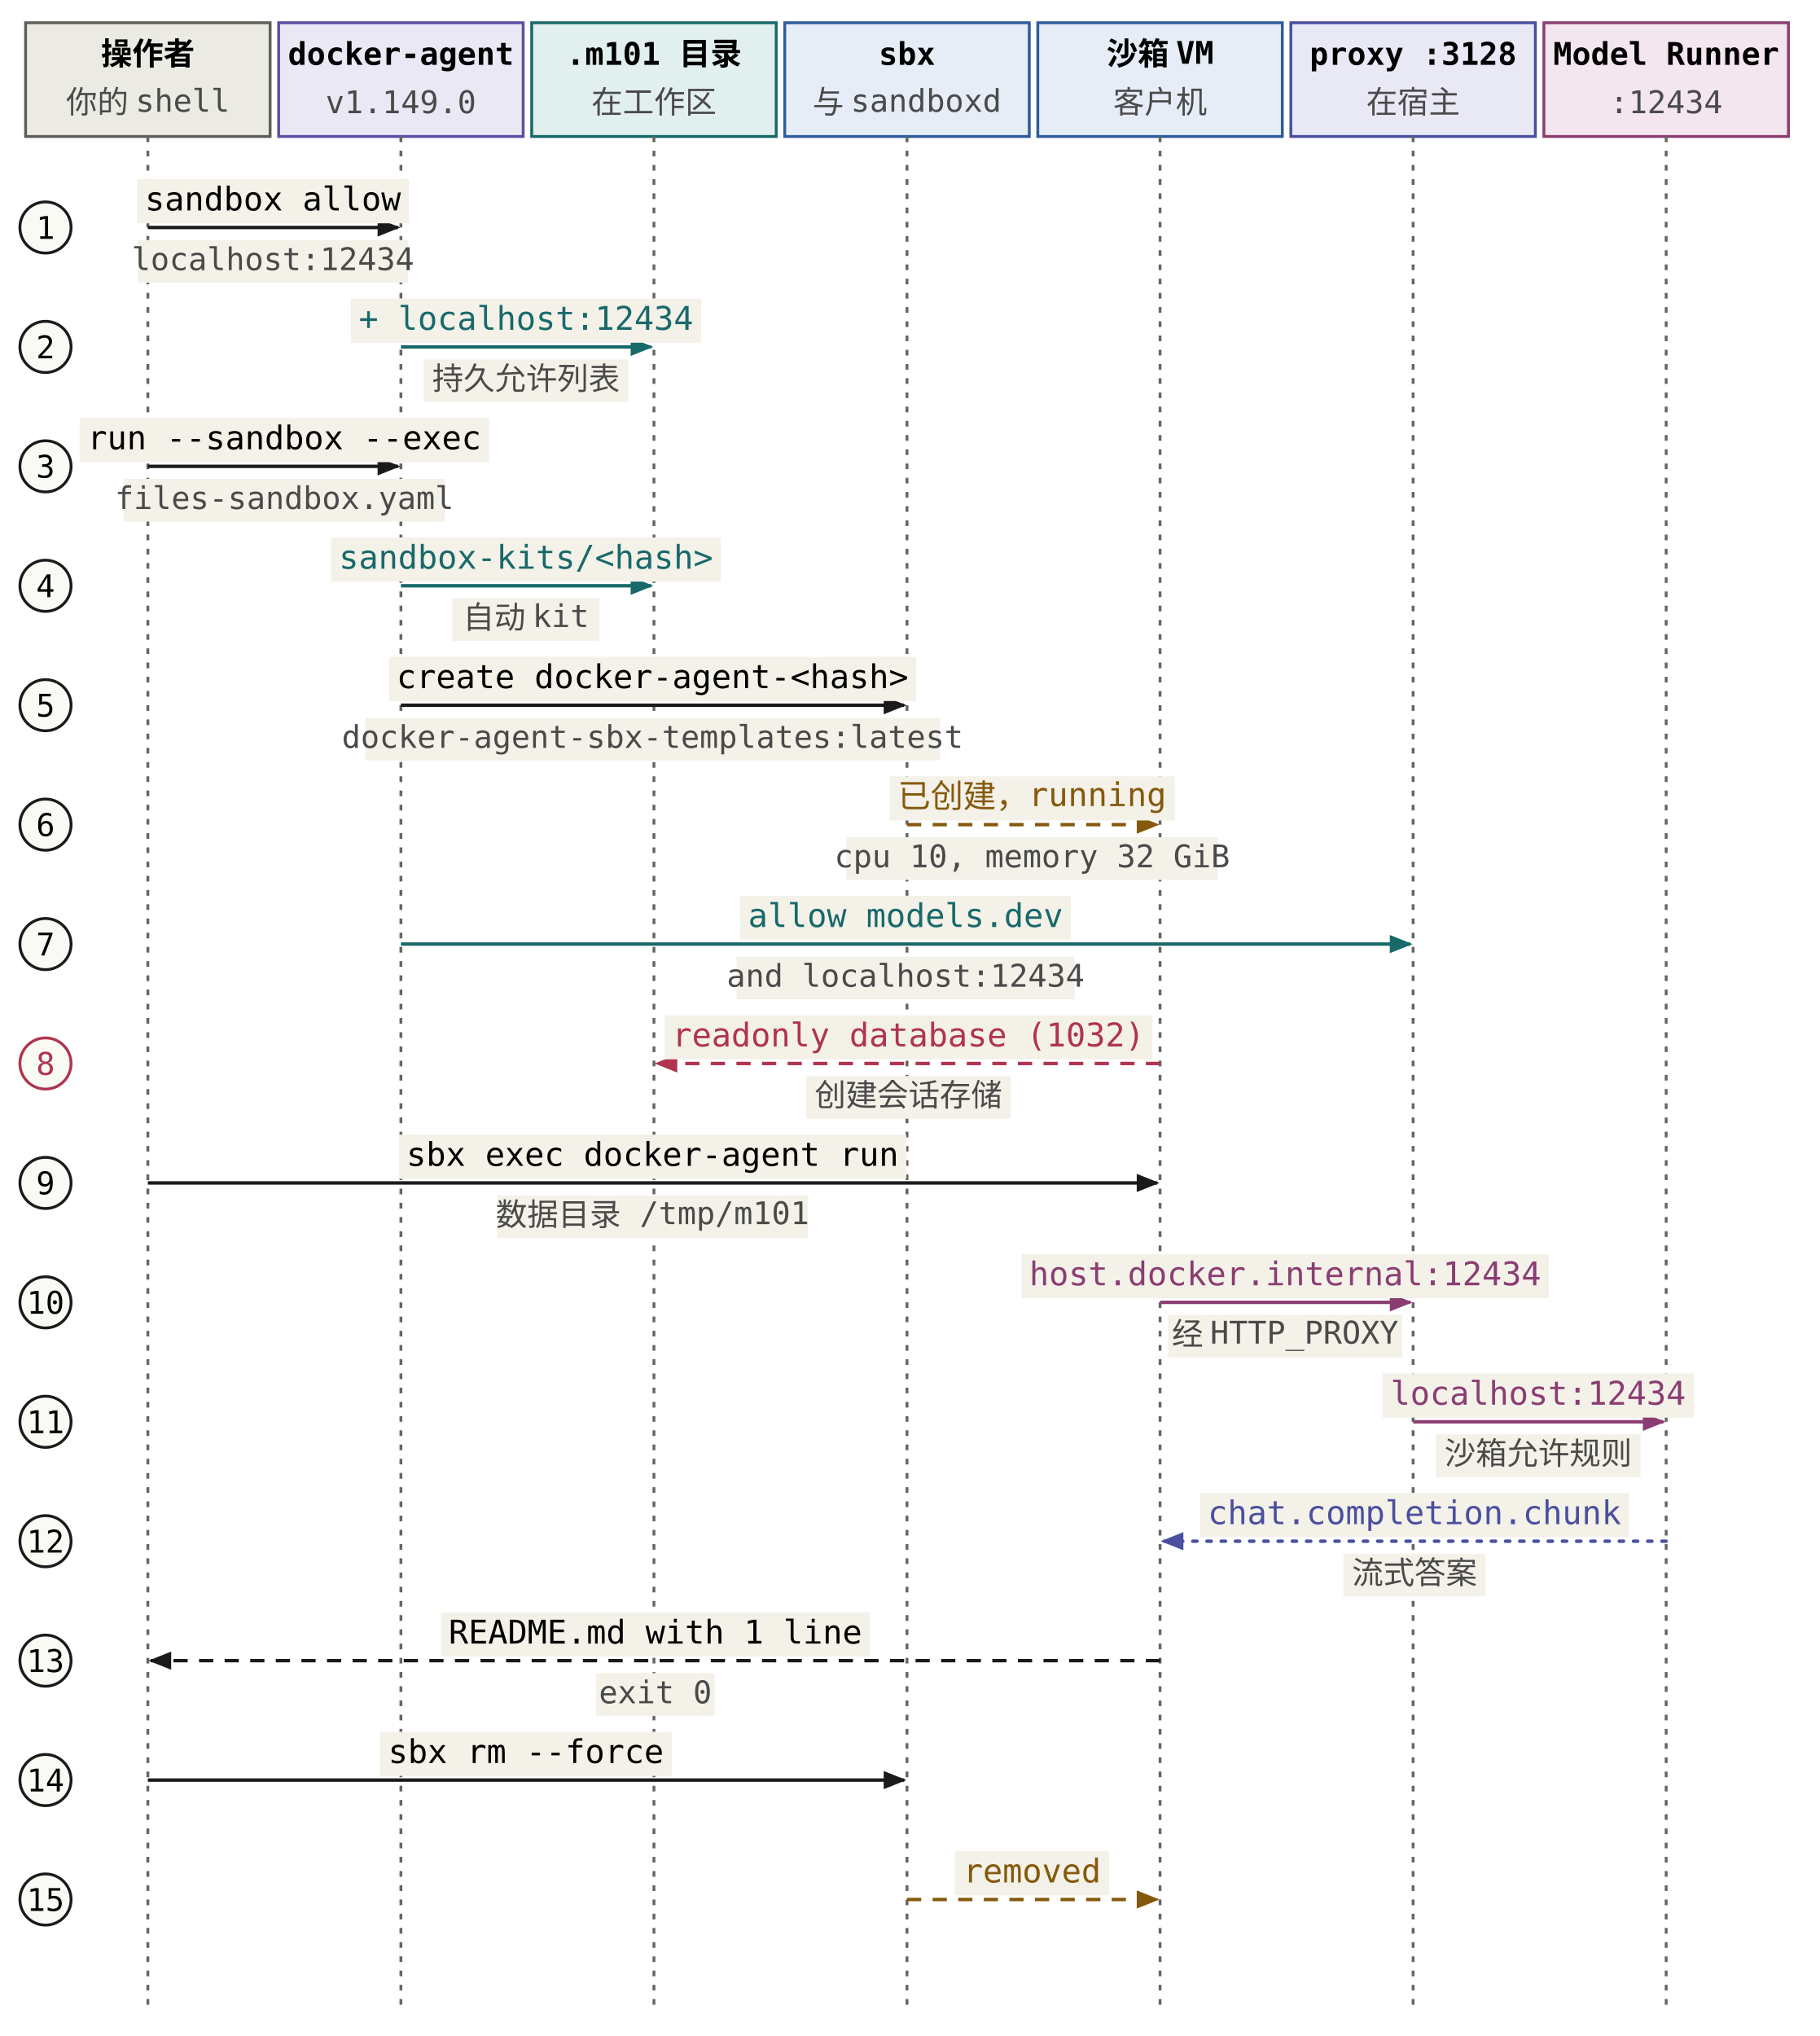
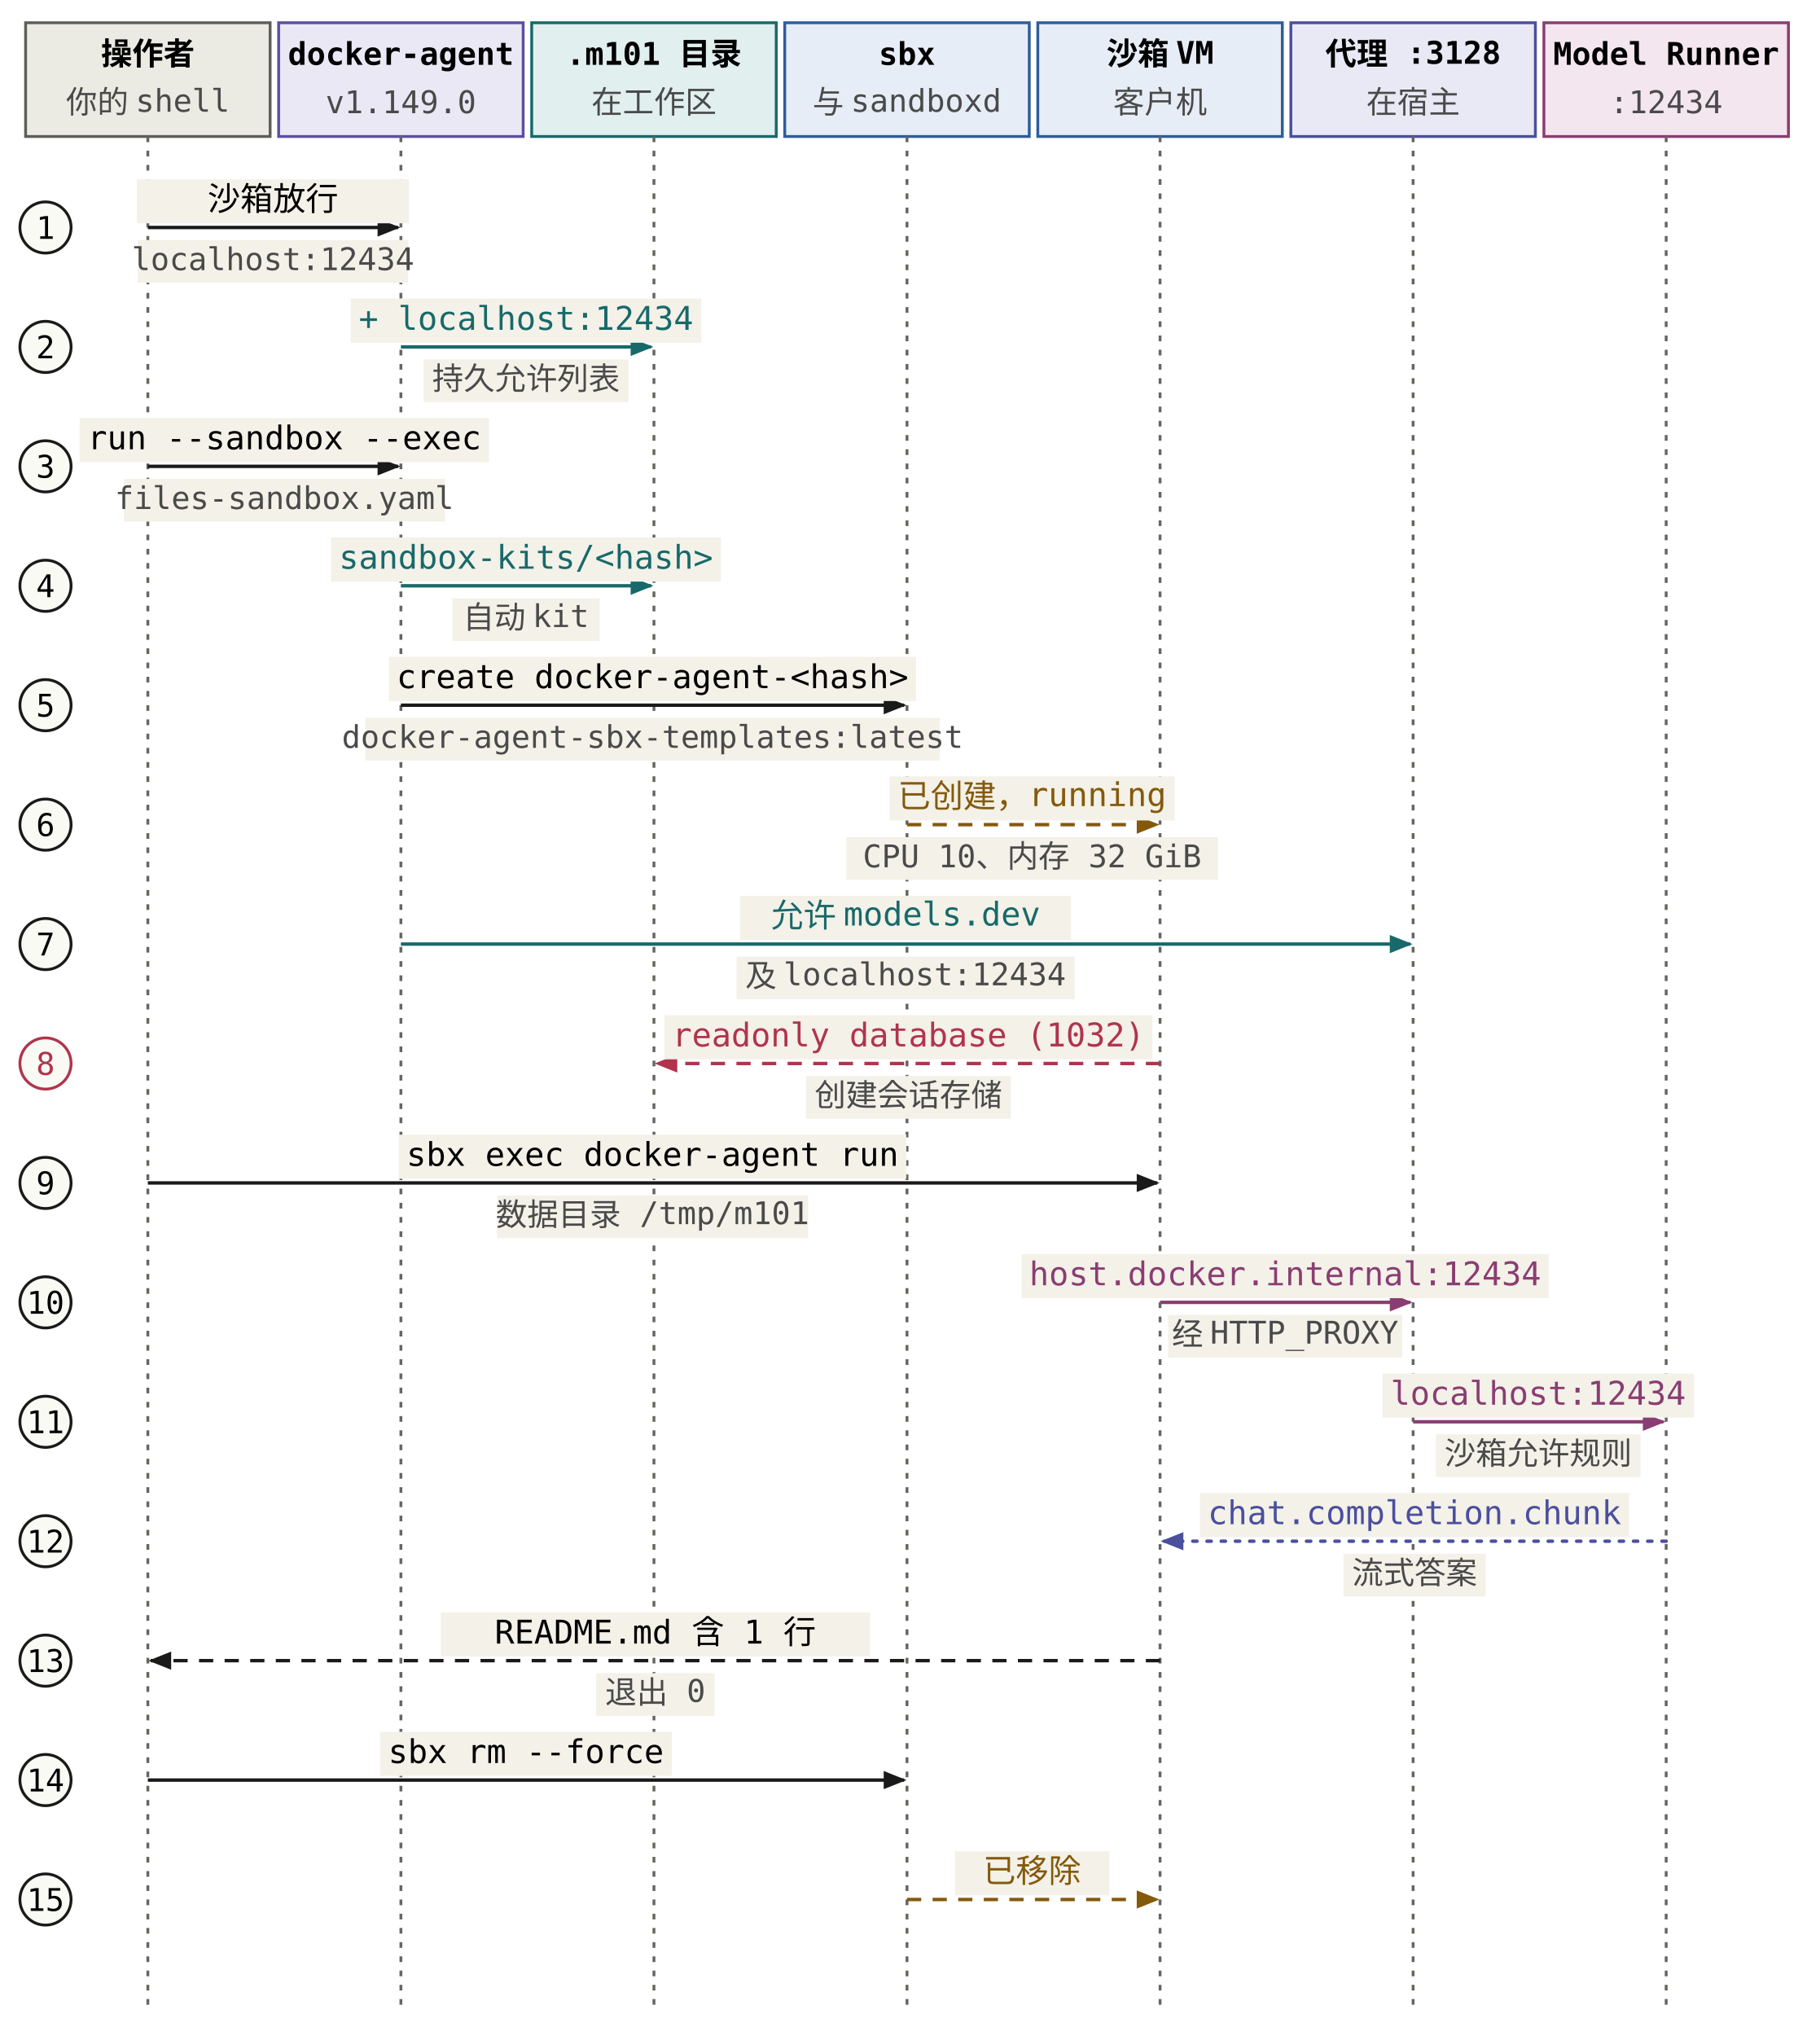
<svg xmlns="http://www.w3.org/2000/svg" viewBox="0 0 640 716" role="img" aria-labelledby="fig-1-3-title fig-1-3-desc" font-family="JetBrains Mono, ui-monospace, monospace">
  <defs>
    <marker id="fig-1-3-head-ink" viewBox="0 0 10 10" refX="9" refY="5" markerWidth="8" markerHeight="8" markerUnits="userSpaceOnUse" orient="auto-start-reverse">
      <path d="M0 1 L10 5 L0 9 z" fill="var(--m-ink, #1a1a1a)" />
    </marker>
    <marker id="fig-1-3-head-teal" viewBox="0 0 10 10" refX="9" refY="5" markerWidth="8" markerHeight="8" markerUnits="userSpaceOnUse" orient="auto-start-reverse">
      <path d="M0 1 L10 5 L0 9 z" fill="var(--m-teal-ink, #18696a)" />
    </marker>
    <marker id="fig-1-3-head-amber" viewBox="0 0 10 10" refX="9" refY="5" markerWidth="8" markerHeight="8" markerUnits="userSpaceOnUse" orient="auto-start-reverse">
      <path d="M0 1 L10 5 L0 9 z" fill="var(--m-amber-ink, #85590c)" />
    </marker>
    <marker id="fig-1-3-head-rose" viewBox="0 0 10 10" refX="9" refY="5" markerWidth="8" markerHeight="8" markerUnits="userSpaceOnUse" orient="auto-start-reverse">
      <path d="M0 1 L10 5 L0 9 z" fill="var(--m-rose-ink, #b0344d)" />
    </marker>
    <marker id="fig-1-3-head-plum" viewBox="0 0 10 10" refX="9" refY="5" markerWidth="8" markerHeight="8" markerUnits="userSpaceOnUse" orient="auto-start-reverse">
      <path d="M0 1 L10 5 L0 9 z" fill="var(--m-plum-ink, #8a3d72)" />
    </marker>
    <marker id="fig-1-3-head-indigo" viewBox="0 0 10 10" refX="9" refY="5" markerWidth="8" markerHeight="8" markerUnits="userSpaceOnUse" orient="auto-start-reverse">
      <path d="M0 1 L10 5 L0 9 z" fill="var(--m-indigo-ink, #4b4f9e)" />
    </marker>
  </defs>
  <rect x="9" y="8" width="86" height="40" fill="var(--m-grey-fill, #ecebe3)" stroke="var(--m-grey-ink, #5e5e59)" />
  <text x="52" y="22.8" font-size="11" text-anchor="middle" font-weight="700">操作者</text>
  <text x="52" y="39.8" font-size="11" text-anchor="middle" class="m-serif" fill="var(--m-ink-soft, #4a4a4a)">你的 shell</text>
  <line x1="52" y1="48" x2="52" y2="708" stroke="var(--m-ink-mute, #666660)" stroke-width="1" stroke-dasharray="2 3" />
  <rect x="98" y="8" width="86" height="40" fill="var(--m-violet-fill, #ebe8f5)" stroke="var(--m-violet-ink, #5b4fa3)" />
  <text x="141" y="22.8" font-size="11" text-anchor="middle" font-weight="700">docker-agent</text>
  <text x="141" y="39.8" font-size="11" text-anchor="middle" class="m-serif" fill="var(--m-ink-soft, #4a4a4a)">v1.149.0</text>
  <line x1="141" y1="48" x2="141" y2="708" stroke="var(--m-ink-mute, #666660)" stroke-width="1" stroke-dasharray="2 3" />
  <rect x="187" y="8" width="86" height="40" fill="var(--m-teal-fill, #e1efee)" stroke="var(--m-teal-ink, #18696a)" />
  <text x="230" y="22.8" font-size="11" text-anchor="middle" font-weight="700">.m101 目录</text>
  <text x="230" y="39.8" font-size="11" text-anchor="middle" class="m-serif" fill="var(--m-ink-soft, #4a4a4a)">在工作区</text>
  <line x1="230" y1="48" x2="230" y2="708" stroke="var(--m-ink-mute, #666660)" stroke-width="1" stroke-dasharray="2 3" />
  <rect x="276" y="8" width="86" height="40" fill="var(--m-blue-fill, #e6edf6)" stroke="var(--m-blue-ink, #2f5d9a)" />
  <text x="319" y="22.8" font-size="11" text-anchor="middle" font-weight="700">sbx</text>
  <text x="319" y="39.8" font-size="11" text-anchor="middle" class="m-serif" fill="var(--m-ink-soft, #4a4a4a)">与 sandboxd</text>
  <line x1="319" y1="48" x2="319" y2="708" stroke="var(--m-ink-mute, #666660)" stroke-width="1" stroke-dasharray="2 3" />
  <rect x="365" y="8" width="86" height="40" fill="var(--m-blue-fill, #e6edf6)" stroke="var(--m-blue-ink, #2f5d9a)" />
  <text x="408" y="22.8" font-size="11" text-anchor="middle" font-weight="700">沙箱 VM</text>
  <text x="408" y="39.8" font-size="11" text-anchor="middle" class="m-serif" fill="var(--m-ink-soft, #4a4a4a)">客户机</text>
  <line x1="408" y1="48" x2="408" y2="708" stroke="var(--m-ink-mute, #666660)" stroke-width="1" stroke-dasharray="2 3" />
  <rect x="454" y="8" width="86" height="40" fill="var(--m-indigo-fill, #e9e9f6)" stroke="var(--m-indigo-ink, #4b4f9e)" />
-   <text x="497" y="22.8" font-size="11" text-anchor="middle" font-weight="700">proxy :3128</text>
+   <text x="497" y="22.8" font-size="11" text-anchor="middle" font-weight="700">代理 :3128</text>
  <text x="497" y="39.8" font-size="11" text-anchor="middle" class="m-serif" fill="var(--m-ink-soft, #4a4a4a)">在宿主</text>
  <line x1="497" y1="48" x2="497" y2="708" stroke="var(--m-ink-mute, #666660)" stroke-width="1" stroke-dasharray="2 3" />
  <rect x="543" y="8" width="86" height="40" fill="var(--m-plum-fill, #f4e6ef)" stroke="var(--m-plum-ink, #8a3d72)" />
  <text x="586" y="22.8" font-size="11" text-anchor="middle" font-weight="700">Model Runner</text>
  <text x="586" y="39.8" font-size="11" text-anchor="middle" class="m-serif" fill="var(--m-ink-soft, #4a4a4a)">:12434</text>
  <line x1="586" y1="48" x2="586" y2="708" stroke="var(--m-ink-mute, #666660)" stroke-width="1" stroke-dasharray="2 3" />
  <g data-beat="1">
    <animate attributeName="opacity" values="0;0;1" keyTimes="0;0;1" calcMode="spline" keySplines="0 0 1 1;0.23 1 0.32 1" dur="0.45s" begin="indefinite" fill="freeze" />
    <animateTransform attributeName="transform" type="translate" values="0 4;0 4;0 0" keyTimes="0;0;1" calcMode="spline" keySplines="0 0 1 1;0.23 1 0.32 1" dur="0.45s" begin="indefinite" fill="freeze" />
    <circle cx="16" cy="80" r="9" fill="var(--m-paper, #fafaf5)" stroke="var(--m-ink, #1a1a1a)" stroke-width="1" />
    <text x="16" y="84" font-size="11" text-anchor="middle">1</text>
    <line x1="52" y1="80" x2="140" y2="80" stroke="var(--m-ink, #1a1a1a)" stroke-width="1.2" marker-end="url(#fig-1-3-head-ink)" />
    <circle class="m-packet" r="3.5" fill="var(--m-ink, #1a1a1a)" opacity="0">
      <animateMotion path="M52 80 L140 80" keyPoints="0;0;1;1" keyTimes="0;0;0.688;1" calcMode="linear" dur="0.8s" begin="indefinite" fill="freeze" />
      <animate attributeName="opacity" values="0;0;1;1;0" keyTimes="0;0;0.1;0.688;1" dur="0.8s" begin="indefinite" fill="freeze" />
    </circle>
    <rect class="m-knock" x="48.15" y="63.03" width="95.7" height="15.5" fill="var(--m-panel, #f3f1e8)" />
-     <text x="96" y="74" font-size="11.5" text-anchor="middle">sandbox allow</text>
+     <text x="96" y="74" font-size="11.5" text-anchor="middle">沙箱放行</text>
    <rect class="m-knock" x="48.45" y="84.42" width="95.1" height="15" fill="var(--m-panel, #f3f1e8)" />
    <text x="96" y="95" font-size="11" text-anchor="middle" class="m-serif" fill="var(--m-ink-soft, #4a4a4a)">localhost:12434</text>
  </g>
  <g data-beat="2">
    <animate attributeName="opacity" values="0;0;1" keyTimes="0;0.571;1" calcMode="spline" keySplines="0 0 1 1;0.23 1 0.32 1" dur="1.05s" begin="indefinite" fill="freeze" />
    <animateTransform attributeName="transform" type="translate" values="0 4;0 4;0 0" keyTimes="0;0.571;1" calcMode="spline" keySplines="0 0 1 1;0.23 1 0.32 1" dur="1.05s" begin="indefinite" fill="freeze" />
    <circle cx="16" cy="122" r="9" fill="var(--m-paper, #fafaf5)" stroke="var(--m-ink, #1a1a1a)" stroke-width="1" />
    <text x="16" y="126" font-size="11" text-anchor="middle">2</text>
    <line x1="141" y1="122" x2="229" y2="122" stroke="var(--m-teal-ink, #18696a)" stroke-width="1.2" marker-end="url(#fig-1-3-head-teal)" />
    <circle class="m-packet" r="3.5" fill="var(--m-teal-ink, #18696a)" opacity="0">
      <animateMotion path="M141 122 L229 122" keyPoints="0;0;1;1" keyTimes="0;0.429;0.821;1" calcMode="linear" dur="1.4s" begin="indefinite" fill="freeze" />
      <animate attributeName="opacity" values="0;0;1;1;0" keyTimes="0;0.429;0.486;0.821;1" dur="1.4s" begin="indefinite" fill="freeze" />
    </circle>
    <rect class="m-knock" x="123.35" y="105.03" width="123.3" height="15.5" fill="var(--m-panel, #f3f1e8)" />
    <text x="185" y="116" font-size="11.5" text-anchor="middle" fill="var(--m-teal-ink, #18696a)">+ localhost:12434</text>
    <rect class="m-knock" x="149" y="126.42" width="72" height="15" fill="var(--m-panel, #f3f1e8)" />
    <text x="185" y="137" font-size="11" text-anchor="middle" class="m-serif" fill="var(--m-ink-soft, #4a4a4a)">持久允许列表</text>
  </g>
  <g data-beat="3">
    <animate attributeName="opacity" values="0;0;1" keyTimes="0;0.727;1" calcMode="spline" keySplines="0 0 1 1;0.23 1 0.32 1" dur="1.65s" begin="indefinite" fill="freeze" />
    <animateTransform attributeName="transform" type="translate" values="0 4;0 4;0 0" keyTimes="0;0.727;1" calcMode="spline" keySplines="0 0 1 1;0.23 1 0.32 1" dur="1.65s" begin="indefinite" fill="freeze" />
    <circle cx="16" cy="164" r="9" fill="var(--m-paper, #fafaf5)" stroke="var(--m-ink, #1a1a1a)" stroke-width="1" />
    <text x="16" y="168" font-size="11" text-anchor="middle">3</text>
    <line x1="52" y1="164" x2="140" y2="164" stroke="var(--m-ink, #1a1a1a)" stroke-width="1.2" marker-end="url(#fig-1-3-head-ink)" />
    <circle class="m-packet" r="3.5" fill="var(--m-ink, #1a1a1a)" opacity="0">
      <animateMotion path="M52 164 L140 164" keyPoints="0;0;1;1" keyTimes="0;0.6;0.875;1" calcMode="linear" dur="2s" begin="indefinite" fill="freeze" />
      <animate attributeName="opacity" values="0;0;1;1;0" keyTimes="0;0.6;0.64;0.875;1" dur="2s" begin="indefinite" fill="freeze" />
    </circle>
    <rect class="m-knock" x="28" y="147.03" width="144" height="15.5" fill="var(--m-panel, #f3f1e8)" />
    <text x="100" y="158" font-size="11.5" text-anchor="middle">run --sandbox --exec</text>
    <rect class="m-knock" x="43.54" y="168.42" width="112.92" height="15" fill="var(--m-panel, #f3f1e8)" />
    <text x="100" y="179" font-size="11" text-anchor="middle" class="m-serif" fill="var(--m-ink-soft, #4a4a4a)">files-sandbox.yaml</text>
  </g>
  <g data-beat="4">
    <animate attributeName="opacity" values="0;0;1" keyTimes="0;0.8;1" calcMode="spline" keySplines="0 0 1 1;0.23 1 0.32 1" dur="2.25s" begin="indefinite" fill="freeze" />
    <animateTransform attributeName="transform" type="translate" values="0 4;0 4;0 0" keyTimes="0;0.8;1" calcMode="spline" keySplines="0 0 1 1;0.23 1 0.32 1" dur="2.25s" begin="indefinite" fill="freeze" />
    <circle cx="16" cy="206" r="9" fill="var(--m-paper, #fafaf5)" stroke="var(--m-ink, #1a1a1a)" stroke-width="1" />
    <text x="16" y="210" font-size="11" text-anchor="middle">4</text>
    <line x1="141" y1="206" x2="229" y2="206" stroke="var(--m-teal-ink, #18696a)" stroke-width="1.2" marker-end="url(#fig-1-3-head-teal)" />
    <circle class="m-packet" r="3.5" fill="var(--m-teal-ink, #18696a)" opacity="0">
      <animateMotion path="M141 206 L229 206" keyPoints="0;0;1;1" keyTimes="0;0.692;0.904;1" calcMode="linear" dur="2.6s" begin="indefinite" fill="freeze" />
      <animate attributeName="opacity" values="0;0;1;1;0" keyTimes="0;0.692;0.723;0.904;1" dur="2.6s" begin="indefinite" fill="freeze" />
    </circle>
    <rect class="m-knock" x="116.45" y="189.03" width="137.1" height="15.5" fill="var(--m-panel, #f3f1e8)" />
    <text x="185" y="200" font-size="11.5" text-anchor="middle" fill="var(--m-teal-ink, #18696a)">sandbox-kits/&lt;hash&gt;</text>
    <rect class="m-knock" x="159.12" y="210.42" width="51.76" height="15" fill="var(--m-panel, #f3f1e8)" />
    <text x="185" y="221" font-size="11" text-anchor="middle" class="m-serif" fill="var(--m-ink-soft, #4a4a4a)">自动 kit</text>
  </g>
  <g data-beat="5">
    <animate attributeName="opacity" values="0;0;1" keyTimes="0;0.842;1" calcMode="spline" keySplines="0 0 1 1;0.23 1 0.32 1" dur="2.85s" begin="indefinite" fill="freeze" />
    <animateTransform attributeName="transform" type="translate" values="0 4;0 4;0 0" keyTimes="0;0.842;1" calcMode="spline" keySplines="0 0 1 1;0.23 1 0.32 1" dur="2.85s" begin="indefinite" fill="freeze" />
    <circle cx="16" cy="248" r="9" fill="var(--m-paper, #fafaf5)" stroke="var(--m-ink, #1a1a1a)" stroke-width="1" />
    <text x="16" y="252" font-size="11" text-anchor="middle">5</text>
    <line x1="141" y1="248" x2="318" y2="248" stroke="var(--m-ink, #1a1a1a)" stroke-width="1.2" marker-end="url(#fig-1-3-head-ink)" />
    <circle class="m-packet" r="3.5" fill="var(--m-ink, #1a1a1a)" opacity="0">
      <animateMotion path="M141 248 L318 248" keyPoints="0;0;1;1" keyTimes="0;0.75;0.922;1" calcMode="linear" dur="3.2s" begin="indefinite" fill="freeze" />
      <animate attributeName="opacity" values="0;0;1;1;0" keyTimes="0;0.75;0.775;0.922;1" dur="3.2s" begin="indefinite" fill="freeze" />
    </circle>
    <rect class="m-knock" x="136.8" y="231.03" width="185.4" height="15.5" fill="var(--m-panel, #f3f1e8)" />
    <text x="229.5" y="242" font-size="11.5" text-anchor="middle">create docker-agent-&lt;hash&gt;</text>
    <rect class="m-knock" x="128.49" y="252.42" width="202.02" height="15" fill="var(--m-panel, #f3f1e8)" />
    <text x="229.5" y="263" font-size="11" text-anchor="middle" class="m-serif" fill="var(--m-ink-soft, #4a4a4a)">docker-agent-sbx-templates:latest</text>
  </g>
  <g data-beat="6">
    <animate attributeName="opacity" values="0;0;1" keyTimes="0;0.87;1" calcMode="spline" keySplines="0 0 1 1;0.23 1 0.32 1" dur="3.45s" begin="indefinite" fill="freeze" />
    <animateTransform attributeName="transform" type="translate" values="0 4;0 4;0 0" keyTimes="0;0.87;1" calcMode="spline" keySplines="0 0 1 1;0.23 1 0.32 1" dur="3.45s" begin="indefinite" fill="freeze" />
    <circle cx="16" cy="290" r="9" fill="var(--m-paper, #fafaf5)" stroke="var(--m-ink, #1a1a1a)" stroke-width="1" />
    <text x="16" y="294" font-size="11" text-anchor="middle">6</text>
    <line x1="319" y1="290" x2="407" y2="290" stroke="var(--m-amber-ink, #85590c)" stroke-width="1.2" stroke-dasharray="5 4" marker-end="url(#fig-1-3-head-amber)" />
    <circle class="m-packet" r="3.5" fill="var(--m-amber-ink, #85590c)" opacity="0">
      <animateMotion path="M319 290 L407 290" keyPoints="0;0;1;1" keyTimes="0;0.789;0.934;1" calcMode="linear" dur="3.8s" begin="indefinite" fill="freeze" />
      <animate attributeName="opacity" values="0;0;1;1;0" keyTimes="0;0.789;0.811;0.934;1" dur="3.8s" begin="indefinite" fill="freeze" />
    </circle>
    <rect class="m-knock" x="312.85" y="273.03" width="100.3" height="15.5" fill="var(--m-panel, #f3f1e8)" />
    <text x="363" y="284" font-size="11.5" text-anchor="middle" fill="var(--m-amber-ink, #85590c)">已创建，running</text>
    <rect class="m-knock" x="297.63" y="294.42" width="130.74" height="15" fill="var(--m-panel, #f3f1e8)" />
-     <text x="363" y="305" font-size="11" text-anchor="middle" class="m-serif" fill="var(--m-ink-soft, #4a4a4a)">cpu 10, memory 32 GiB</text>
+     <text x="363" y="305" font-size="11" text-anchor="middle" class="m-serif" fill="var(--m-ink-soft, #4a4a4a)">CPU 10、内存 32 GiB</text>
  </g>
  <g data-beat="7">
    <animate attributeName="opacity" values="0;0;1" keyTimes="0;0.889;1" calcMode="spline" keySplines="0 0 1 1;0.23 1 0.32 1" dur="4.05s" begin="indefinite" fill="freeze" />
    <animateTransform attributeName="transform" type="translate" values="0 4;0 4;0 0" keyTimes="0;0.889;1" calcMode="spline" keySplines="0 0 1 1;0.23 1 0.32 1" dur="4.05s" begin="indefinite" fill="freeze" />
    <circle cx="16" cy="332" r="9" fill="var(--m-paper, #fafaf5)" stroke="var(--m-ink, #1a1a1a)" stroke-width="1" />
    <text x="16" y="336" font-size="11" text-anchor="middle">7</text>
    <line x1="141" y1="332" x2="496" y2="332" stroke="var(--m-teal-ink, #18696a)" stroke-width="1.2" marker-end="url(#fig-1-3-head-teal)" />
    <circle class="m-packet" r="3.5" fill="var(--m-teal-ink, #18696a)" opacity="0">
      <animateMotion path="M141 332 L496 332" keyPoints="0;0;1;1" keyTimes="0;0.818;0.943;1" calcMode="linear" dur="4.4s" begin="indefinite" fill="freeze" />
      <animate attributeName="opacity" values="0;0;1;1;0" keyTimes="0;0.818;0.836;0.943;1" dur="4.4s" begin="indefinite" fill="freeze" />
    </circle>
    <rect class="m-knock" x="260.3" y="315.03" width="116.4" height="15.5" fill="var(--m-panel, #f3f1e8)" />
-     <text x="318.5" y="326" font-size="11.5" text-anchor="middle" fill="var(--m-teal-ink, #18696a)">allow models.dev</text>
+     <text x="318.5" y="326" font-size="11.5" text-anchor="middle" fill="var(--m-teal-ink, #18696a)">允许 models.dev</text>
    <rect class="m-knock" x="259.07" y="336.42" width="118.86" height="15" fill="var(--m-panel, #f3f1e8)" />
-     <text x="318.5" y="347" font-size="11" text-anchor="middle" class="m-serif" fill="var(--m-ink-soft, #4a4a4a)">and localhost:12434</text>
+     <text x="318.5" y="347" font-size="11" text-anchor="middle" class="m-serif" fill="var(--m-ink-soft, #4a4a4a)">及 localhost:12434</text>
  </g>
  <g data-beat="8">
    <animate attributeName="opacity" values="0;0;1" keyTimes="0;0.903;1" calcMode="spline" keySplines="0 0 1 1;0.23 1 0.32 1" dur="4.65s" begin="indefinite" fill="freeze" />
    <animateTransform attributeName="transform" type="translate" values="0 4;0 4;0 0" keyTimes="0;0.903;1" calcMode="spline" keySplines="0 0 1 1;0.23 1 0.32 1" dur="4.65s" begin="indefinite" fill="freeze" />
    <circle cx="16" cy="374" r="9" fill="var(--m-paper, #fafaf5)" stroke="var(--m-rose-ink, #b0344d)" stroke-width="1" />
    <text x="16" y="378" font-size="11" text-anchor="middle" fill="var(--m-rose-ink, #b0344d)">8</text>
    <line x1="408" y1="374" x2="231" y2="374" stroke="var(--m-rose-ink, #b0344d)" stroke-width="1.2" stroke-dasharray="5 4" marker-end="url(#fig-1-3-head-rose)" />
    <circle class="m-packet" r="3.5" fill="var(--m-rose-ink, #b0344d)" opacity="0">
      <animateMotion path="M408 374 L231 374" keyPoints="0;0;1;1" keyTimes="0;0.84;0.95;1" calcMode="linear" dur="5s" begin="indefinite" fill="freeze" />
      <animate attributeName="opacity" values="0;0;1;1;0" keyTimes="0;0.84;0.856;0.95;1" dur="5s" begin="indefinite" fill="freeze" />
    </circle>
    <rect class="m-knock" x="233.7" y="357.03" width="171.6" height="15.5" fill="var(--m-panel, #f3f1e8)" />
    <text x="319.5" y="368" font-size="11.5" text-anchor="middle" fill="var(--m-rose-ink, #b0344d)">readonly database (1032)</text>
    <rect class="m-knock" x="283.5" y="378.42" width="72" height="15" fill="var(--m-panel, #f3f1e8)" />
    <text x="319.5" y="389" font-size="11" text-anchor="middle" class="m-serif" fill="var(--m-ink-soft, #4a4a4a)">创建会话存储</text>
  </g>
  <g data-beat="9">
    <animate attributeName="opacity" values="0;0;1" keyTimes="0;0.914;1" calcMode="spline" keySplines="0 0 1 1;0.23 1 0.32 1" dur="5.25s" begin="indefinite" fill="freeze" />
    <animateTransform attributeName="transform" type="translate" values="0 4;0 4;0 0" keyTimes="0;0.914;1" calcMode="spline" keySplines="0 0 1 1;0.23 1 0.32 1" dur="5.25s" begin="indefinite" fill="freeze" />
    <circle cx="16" cy="416" r="9" fill="var(--m-paper, #fafaf5)" stroke="var(--m-ink, #1a1a1a)" stroke-width="1" />
    <text x="16" y="420" font-size="11" text-anchor="middle">9</text>
    <line x1="52" y1="416" x2="407" y2="416" stroke="var(--m-ink, #1a1a1a)" stroke-width="1.2" marker-end="url(#fig-1-3-head-ink)" />
    <circle class="m-packet" r="3.5" fill="var(--m-ink, #1a1a1a)" opacity="0">
      <animateMotion path="M52 416 L407 416" keyPoints="0;0;1;1" keyTimes="0;0.857;0.955;1" calcMode="linear" dur="5.6s" begin="indefinite" fill="freeze" />
      <animate attributeName="opacity" values="0;0;1;1;0" keyTimes="0;0.857;0.871;0.955;1" dur="5.6s" begin="indefinite" fill="freeze" />
    </circle>
    <rect class="m-knock" x="140.25" y="399.03" width="178.5" height="15.5" fill="var(--m-panel, #f3f1e8)" />
    <text x="229.5" y="410" font-size="11.5" text-anchor="middle">sbx exec docker-agent run</text>
    <rect class="m-knock" x="174.8" y="420.42" width="109.4" height="15" fill="var(--m-panel, #f3f1e8)" />
    <text x="229.5" y="431" font-size="11" text-anchor="middle" class="m-serif" fill="var(--m-ink-soft, #4a4a4a)">数据目录 /tmp/m101</text>
  </g>
  <g data-beat="10">
    <animate attributeName="opacity" values="0;0;1" keyTimes="0;0.923;1" calcMode="spline" keySplines="0 0 1 1;0.23 1 0.32 1" dur="5.85s" begin="indefinite" fill="freeze" />
    <animateTransform attributeName="transform" type="translate" values="0 4;0 4;0 0" keyTimes="0;0.923;1" calcMode="spline" keySplines="0 0 1 1;0.23 1 0.32 1" dur="5.85s" begin="indefinite" fill="freeze" />
    <circle cx="16" cy="458" r="9" fill="var(--m-paper, #fafaf5)" stroke="var(--m-ink, #1a1a1a)" stroke-width="1" />
    <text x="16" y="462" font-size="11" text-anchor="middle">10</text>
    <line x1="408" y1="458" x2="496" y2="458" stroke="var(--m-plum-ink, #8a3d72)" stroke-width="1.2" marker-end="url(#fig-1-3-head-plum)" />
    <circle class="m-packet" r="3.5" fill="var(--m-plum-ink, #8a3d72)" opacity="0">
      <animateMotion path="M408 458 L496 458" keyPoints="0;0;1;1" keyTimes="0;0.871;0.96;1" calcMode="linear" dur="6.2s" begin="indefinite" fill="freeze" />
      <animate attributeName="opacity" values="0;0;1;1;0" keyTimes="0;0.871;0.884;0.96;1" dur="6.2s" begin="indefinite" fill="freeze" />
    </circle>
    <rect class="m-knock" x="359.3" y="441.03" width="185.4" height="15.5" fill="var(--m-panel, #f3f1e8)" />
    <text x="452" y="452" font-size="11.5" text-anchor="middle" fill="var(--m-plum-ink, #8a3d72)">host.docker.internal:12434</text>
    <rect class="m-knock" x="410.83" y="462.42" width="82.34" height="15" fill="var(--m-panel, #f3f1e8)" />
    <text x="452" y="473" font-size="11" text-anchor="middle" class="m-serif" fill="var(--m-ink-soft, #4a4a4a)">经 HTTP_PROXY</text>
  </g>
  <g data-beat="11">
    <animate attributeName="opacity" values="0;0;1" keyTimes="0;0.93;1" calcMode="spline" keySplines="0 0 1 1;0.23 1 0.32 1" dur="6.45s" begin="indefinite" fill="freeze" />
    <animateTransform attributeName="transform" type="translate" values="0 4;0 4;0 0" keyTimes="0;0.93;1" calcMode="spline" keySplines="0 0 1 1;0.23 1 0.32 1" dur="6.45s" begin="indefinite" fill="freeze" />
    <circle cx="16" cy="500" r="9" fill="var(--m-paper, #fafaf5)" stroke="var(--m-ink, #1a1a1a)" stroke-width="1" />
    <text x="16" y="504" font-size="11" text-anchor="middle">11</text>
    <line x1="497" y1="500" x2="585" y2="500" stroke="var(--m-plum-ink, #8a3d72)" stroke-width="1.2" marker-end="url(#fig-1-3-head-plum)" />
    <circle class="m-packet" r="3.5" fill="var(--m-plum-ink, #8a3d72)" opacity="0">
      <animateMotion path="M497 500 L585 500" keyPoints="0;0;1;1" keyTimes="0;0.882;0.963;1" calcMode="linear" dur="6.8s" begin="indefinite" fill="freeze" />
      <animate attributeName="opacity" values="0;0;1;1;0" keyTimes="0;0.882;0.894;0.963;1" dur="6.8s" begin="indefinite" fill="freeze" />
    </circle>
    <rect class="m-knock" x="486.25" y="483.03" width="109.5" height="15.5" fill="var(--m-panel, #f3f1e8)" />
    <text x="541" y="494" font-size="11.5" text-anchor="middle" fill="var(--m-plum-ink, #8a3d72)">localhost:12434</text>
    <rect class="m-knock" x="505" y="504.42" width="72" height="15" fill="var(--m-panel, #f3f1e8)" />
    <text x="541" y="515" font-size="11" text-anchor="middle" class="m-serif" fill="var(--m-ink-soft, #4a4a4a)">沙箱允许规则</text>
  </g>
  <g data-beat="12">
    <animate attributeName="opacity" values="0;0;1" keyTimes="0;0.936;1" calcMode="spline" keySplines="0 0 1 1;0.23 1 0.32 1" dur="7.05s" begin="indefinite" fill="freeze" />
    <animateTransform attributeName="transform" type="translate" values="0 4;0 4;0 0" keyTimes="0;0.936;1" calcMode="spline" keySplines="0 0 1 1;0.23 1 0.32 1" dur="7.05s" begin="indefinite" fill="freeze" />
    <circle cx="16" cy="542" r="9" fill="var(--m-paper, #fafaf5)" stroke="var(--m-ink, #1a1a1a)" stroke-width="1" />
    <text x="16" y="546" font-size="11" text-anchor="middle">12</text>
    <line x1="586" y1="542" x2="409" y2="542" stroke="var(--m-indigo-ink, #4b4f9e)" stroke-width="1.2" stroke-dasharray="1.5 3.5" stroke-linecap="round" marker-end="url(#fig-1-3-head-indigo)" />
    <circle class="m-packet" r="3.5" fill="var(--m-indigo-ink, #4b4f9e)" opacity="0">
      <animateMotion path="M586 542 L409 542" keyPoints="0;0;1;1" keyTimes="0;0.892;0.966;1" calcMode="linear" dur="7.4s" begin="indefinite" fill="freeze" />
      <animate attributeName="opacity" values="0;0;1;1;0" keyTimes="0;0.892;0.903;0.966;1" dur="7.4s" begin="indefinite" fill="freeze" />
    </circle>
    <rect class="m-knock" x="422.05" y="525.03" width="150.9" height="15.5" fill="var(--m-panel, #f3f1e8)" />
    <text x="497.5" y="536" font-size="11.5" text-anchor="middle" fill="var(--m-indigo-ink, #4b4f9e)">chat.completion.chunk</text>
    <rect class="m-knock" x="472.5" y="546.42" width="50" height="15" fill="var(--m-panel, #f3f1e8)" />
    <text x="497.5" y="557" font-size="11" text-anchor="middle" class="m-serif" fill="var(--m-ink-soft, #4a4a4a)">流式答案</text>
  </g>
  <g data-beat="13">
    <animate attributeName="opacity" values="0;0;1" keyTimes="0;0.941;1" calcMode="spline" keySplines="0 0 1 1;0.23 1 0.32 1" dur="7.65s" begin="indefinite" fill="freeze" />
    <animateTransform attributeName="transform" type="translate" values="0 4;0 4;0 0" keyTimes="0;0.941;1" calcMode="spline" keySplines="0 0 1 1;0.23 1 0.32 1" dur="7.65s" begin="indefinite" fill="freeze" />
    <circle cx="16" cy="584" r="9" fill="var(--m-paper, #fafaf5)" stroke="var(--m-ink, #1a1a1a)" stroke-width="1" />
    <text x="16" y="588" font-size="11" text-anchor="middle">13</text>
    <line x1="408" y1="584" x2="53" y2="584" stroke="var(--m-ink, #1a1a1a)" stroke-width="1.2" stroke-dasharray="5 4" marker-end="url(#fig-1-3-head-ink)" />
    <circle class="m-packet" r="3.5" fill="var(--m-ink, #1a1a1a)" opacity="0">
      <animateMotion path="M408 584 L53 584" keyPoints="0;0;1;1" keyTimes="0;0.9;0.969;1" calcMode="linear" dur="8s" begin="indefinite" fill="freeze" />
      <animate attributeName="opacity" values="0;0;1;1;0" keyTimes="0;0.9;0.91;0.969;1" dur="8s" begin="indefinite" fill="freeze" />
    </circle>
    <rect class="m-knock" x="155.05" y="567.03" width="150.9" height="15.5" fill="var(--m-panel, #f3f1e8)" />
-     <text x="230.5" y="578" font-size="11.5" text-anchor="middle">README.md with 1 line</text>
+     <text x="230.5" y="578" font-size="11.5" text-anchor="middle">README.md 含 1 行</text>
    <rect class="m-knock" x="209.68" y="588.42" width="41.64" height="15" fill="var(--m-panel, #f3f1e8)" />
-     <text x="230.5" y="599" font-size="11" text-anchor="middle" class="m-serif" fill="var(--m-ink-soft, #4a4a4a)">exit 0</text>
+     <text x="230.5" y="599" font-size="11" text-anchor="middle" class="m-serif" fill="var(--m-ink-soft, #4a4a4a)">退出 0</text>
  </g>
  <g data-beat="14">
    <animate attributeName="opacity" values="0;0;1" keyTimes="0;0.945;1" calcMode="spline" keySplines="0 0 1 1;0.23 1 0.32 1" dur="8.25s" begin="indefinite" fill="freeze" />
    <animateTransform attributeName="transform" type="translate" values="0 4;0 4;0 0" keyTimes="0;0.945;1" calcMode="spline" keySplines="0 0 1 1;0.23 1 0.32 1" dur="8.25s" begin="indefinite" fill="freeze" />
    <circle cx="16" cy="626" r="9" fill="var(--m-paper, #fafaf5)" stroke="var(--m-ink, #1a1a1a)" stroke-width="1" />
    <text x="16" y="630" font-size="11" text-anchor="middle">14</text>
    <line x1="52" y1="626" x2="318" y2="626" stroke="var(--m-ink, #1a1a1a)" stroke-width="1.2" marker-end="url(#fig-1-3-head-ink)" />
    <circle class="m-packet" r="3.5" fill="var(--m-ink, #1a1a1a)" opacity="0">
      <animateMotion path="M52 626 L318 626" keyPoints="0;0;1;1" keyTimes="0;0.907;0.971;1" calcMode="linear" dur="8.6s" begin="indefinite" fill="freeze" />
      <animate attributeName="opacity" values="0;0;1;1;0" keyTimes="0;0.907;0.916;0.971;1" dur="8.6s" begin="indefinite" fill="freeze" />
    </circle>
    <rect class="m-knock" x="133.7" y="609.03" width="102.6" height="15.5" fill="var(--m-panel, #f3f1e8)" />
    <text x="185" y="620" font-size="11.5" text-anchor="middle">sbx rm --force</text>
  </g>
  <g data-beat="15">
    <animate attributeName="opacity" values="0;0;1" keyTimes="0;0.949;1" calcMode="spline" keySplines="0 0 1 1;0.23 1 0.32 1" dur="8.85s" begin="indefinite" fill="freeze" />
    <animateTransform attributeName="transform" type="translate" values="0 4;0 4;0 0" keyTimes="0;0.949;1" calcMode="spline" keySplines="0 0 1 1;0.23 1 0.32 1" dur="8.85s" begin="indefinite" fill="freeze" />
    <circle cx="16" cy="668" r="9" fill="var(--m-paper, #fafaf5)" stroke="var(--m-ink, #1a1a1a)" stroke-width="1" />
    <text x="16" y="672" font-size="11" text-anchor="middle">15</text>
    <line x1="319" y1="668" x2="407" y2="668" stroke="var(--m-amber-ink, #85590c)" stroke-width="1.2" stroke-dasharray="5 4" marker-end="url(#fig-1-3-head-amber)" />
    <circle class="m-packet" r="3.5" fill="var(--m-amber-ink, #85590c)" opacity="0">
      <animateMotion path="M319 668 L407 668" keyPoints="0;0;1;1" keyTimes="0;0.913;0.973;1" calcMode="linear" dur="9.2s" begin="indefinite" fill="freeze" />
      <animate attributeName="opacity" values="0;0;1;1;0" keyTimes="0;0.913;0.922;0.973;1" dur="9.2s" begin="indefinite" fill="freeze" />
    </circle>
    <rect class="m-knock" x="335.85" y="651.03" width="54.3" height="15.5" fill="var(--m-panel, #f3f1e8)" />
-     <text x="363" y="662" font-size="11.5" text-anchor="middle" fill="var(--m-amber-ink, #85590c)">removed</text>
+     <text x="363" y="662" font-size="11.5" text-anchor="middle" fill="var(--m-amber-ink, #85590c)">已移除</text>
  </g>
</svg>
